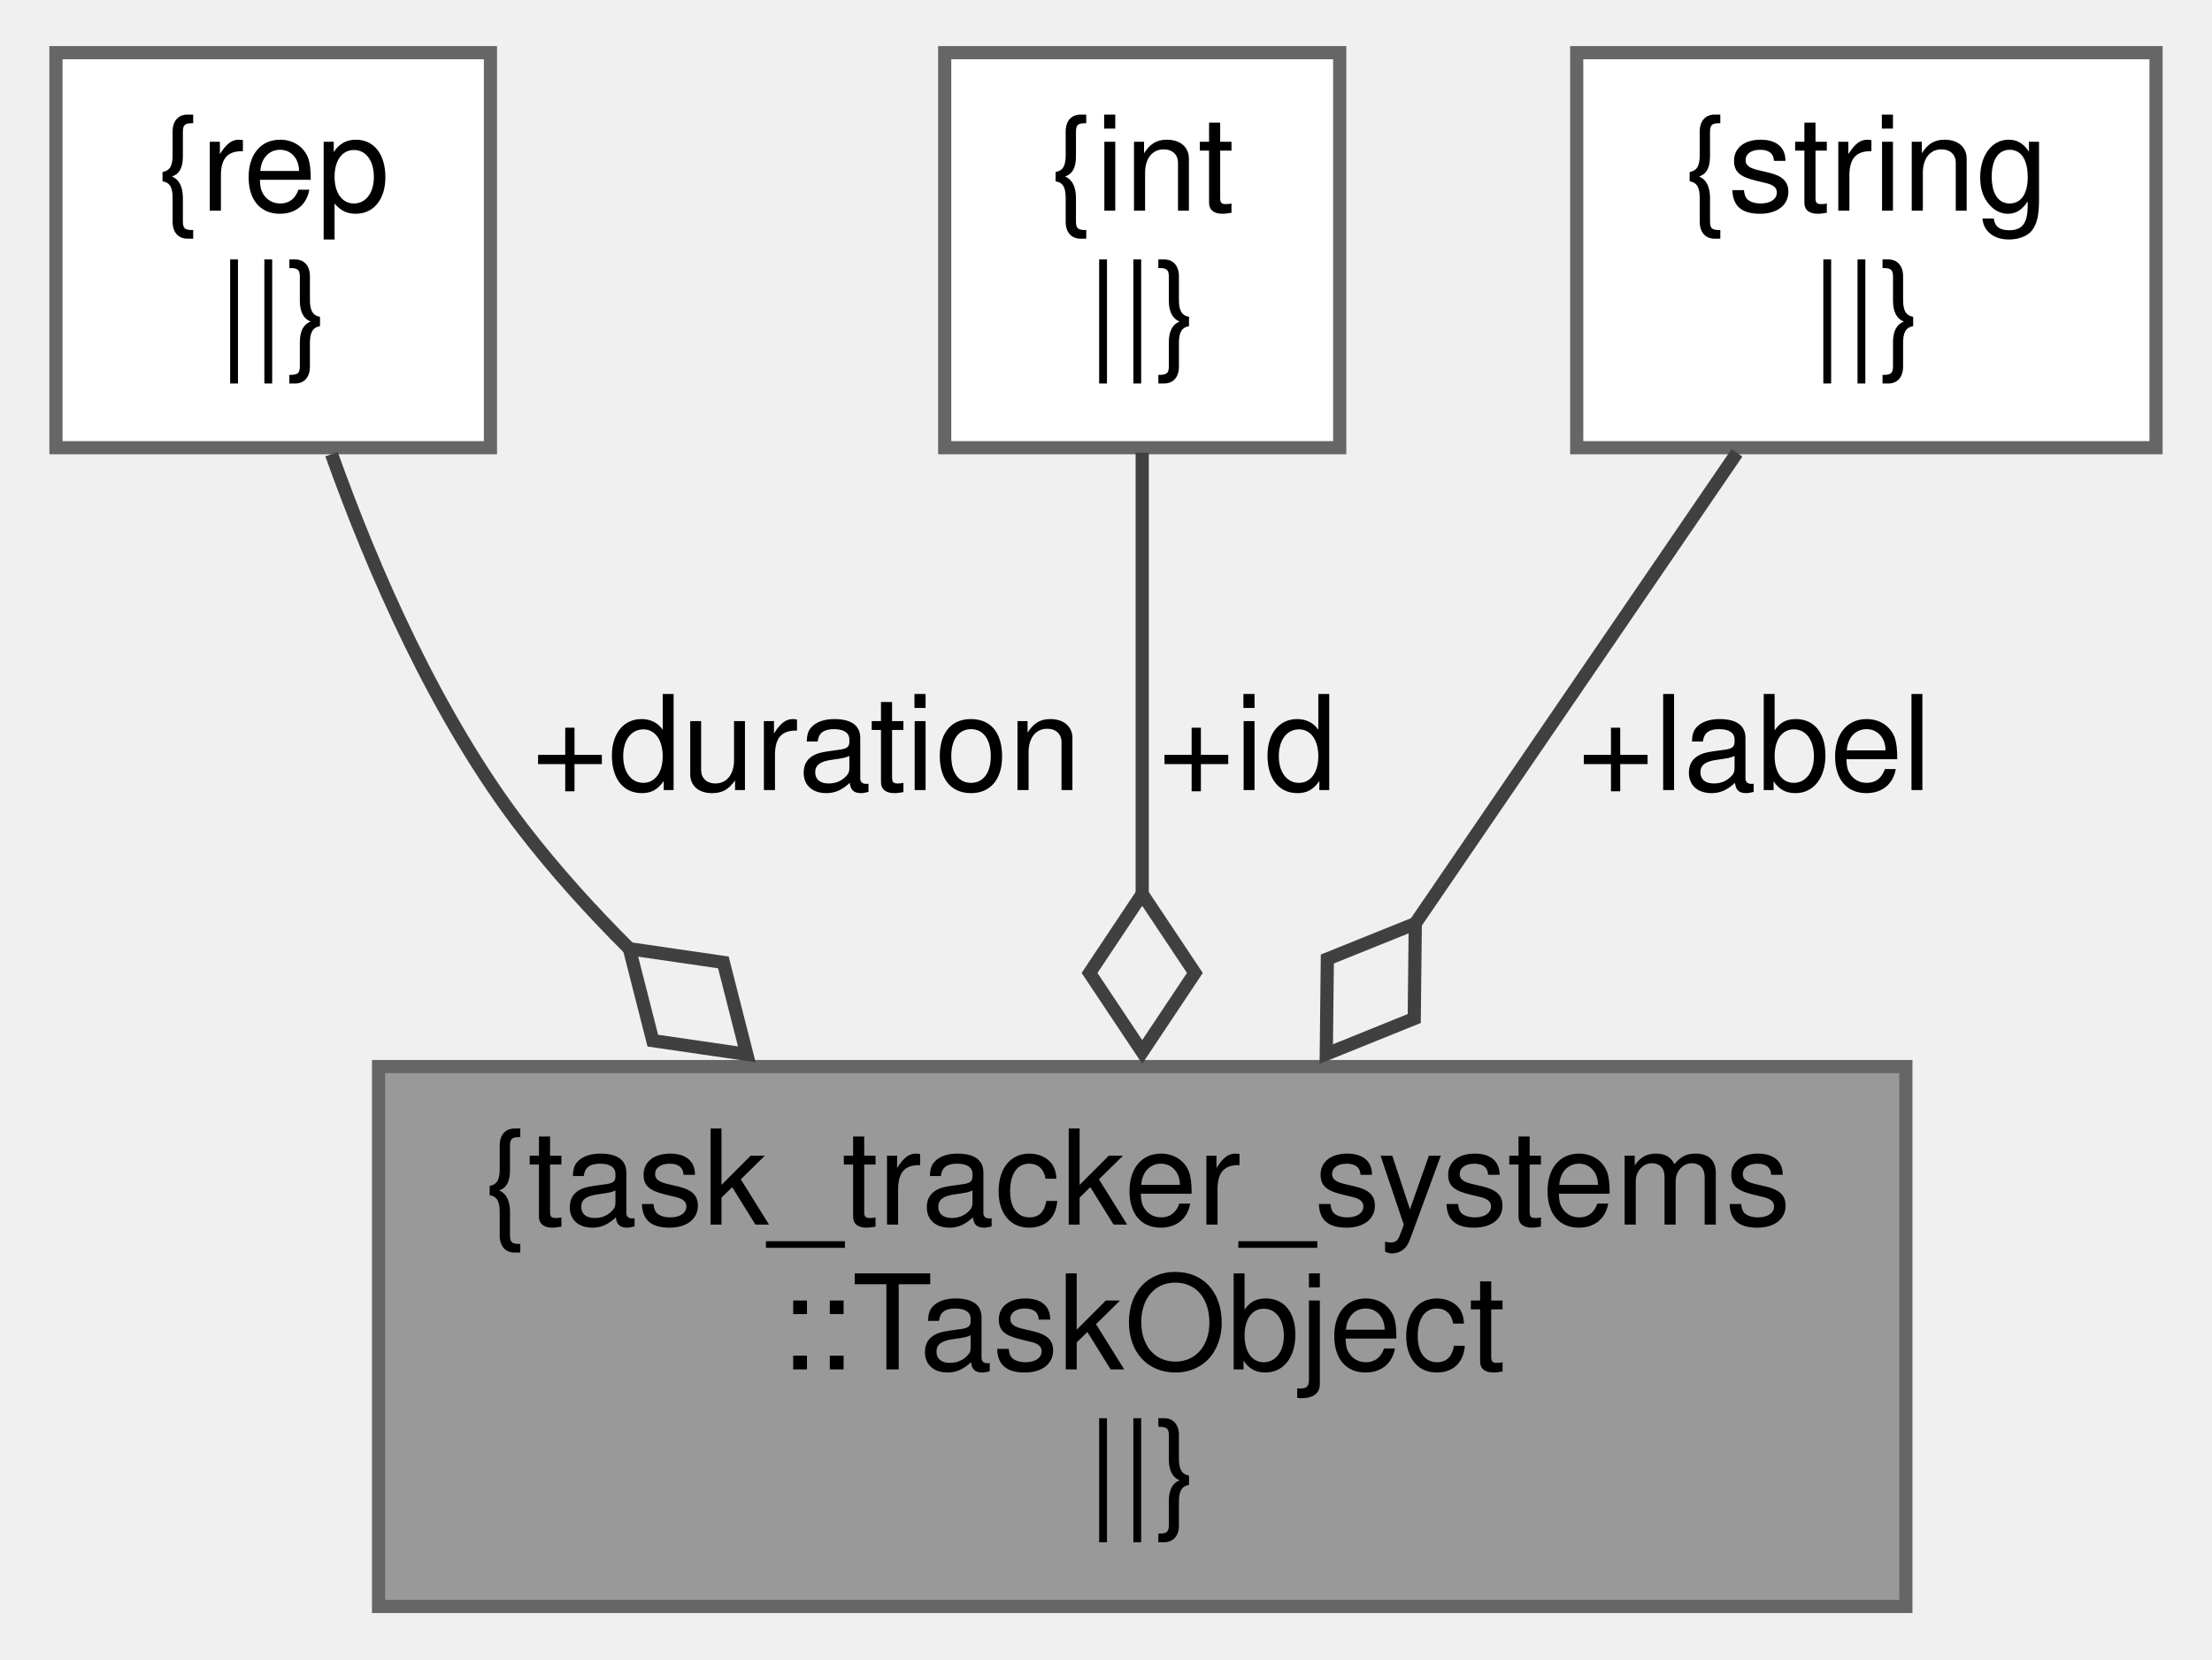
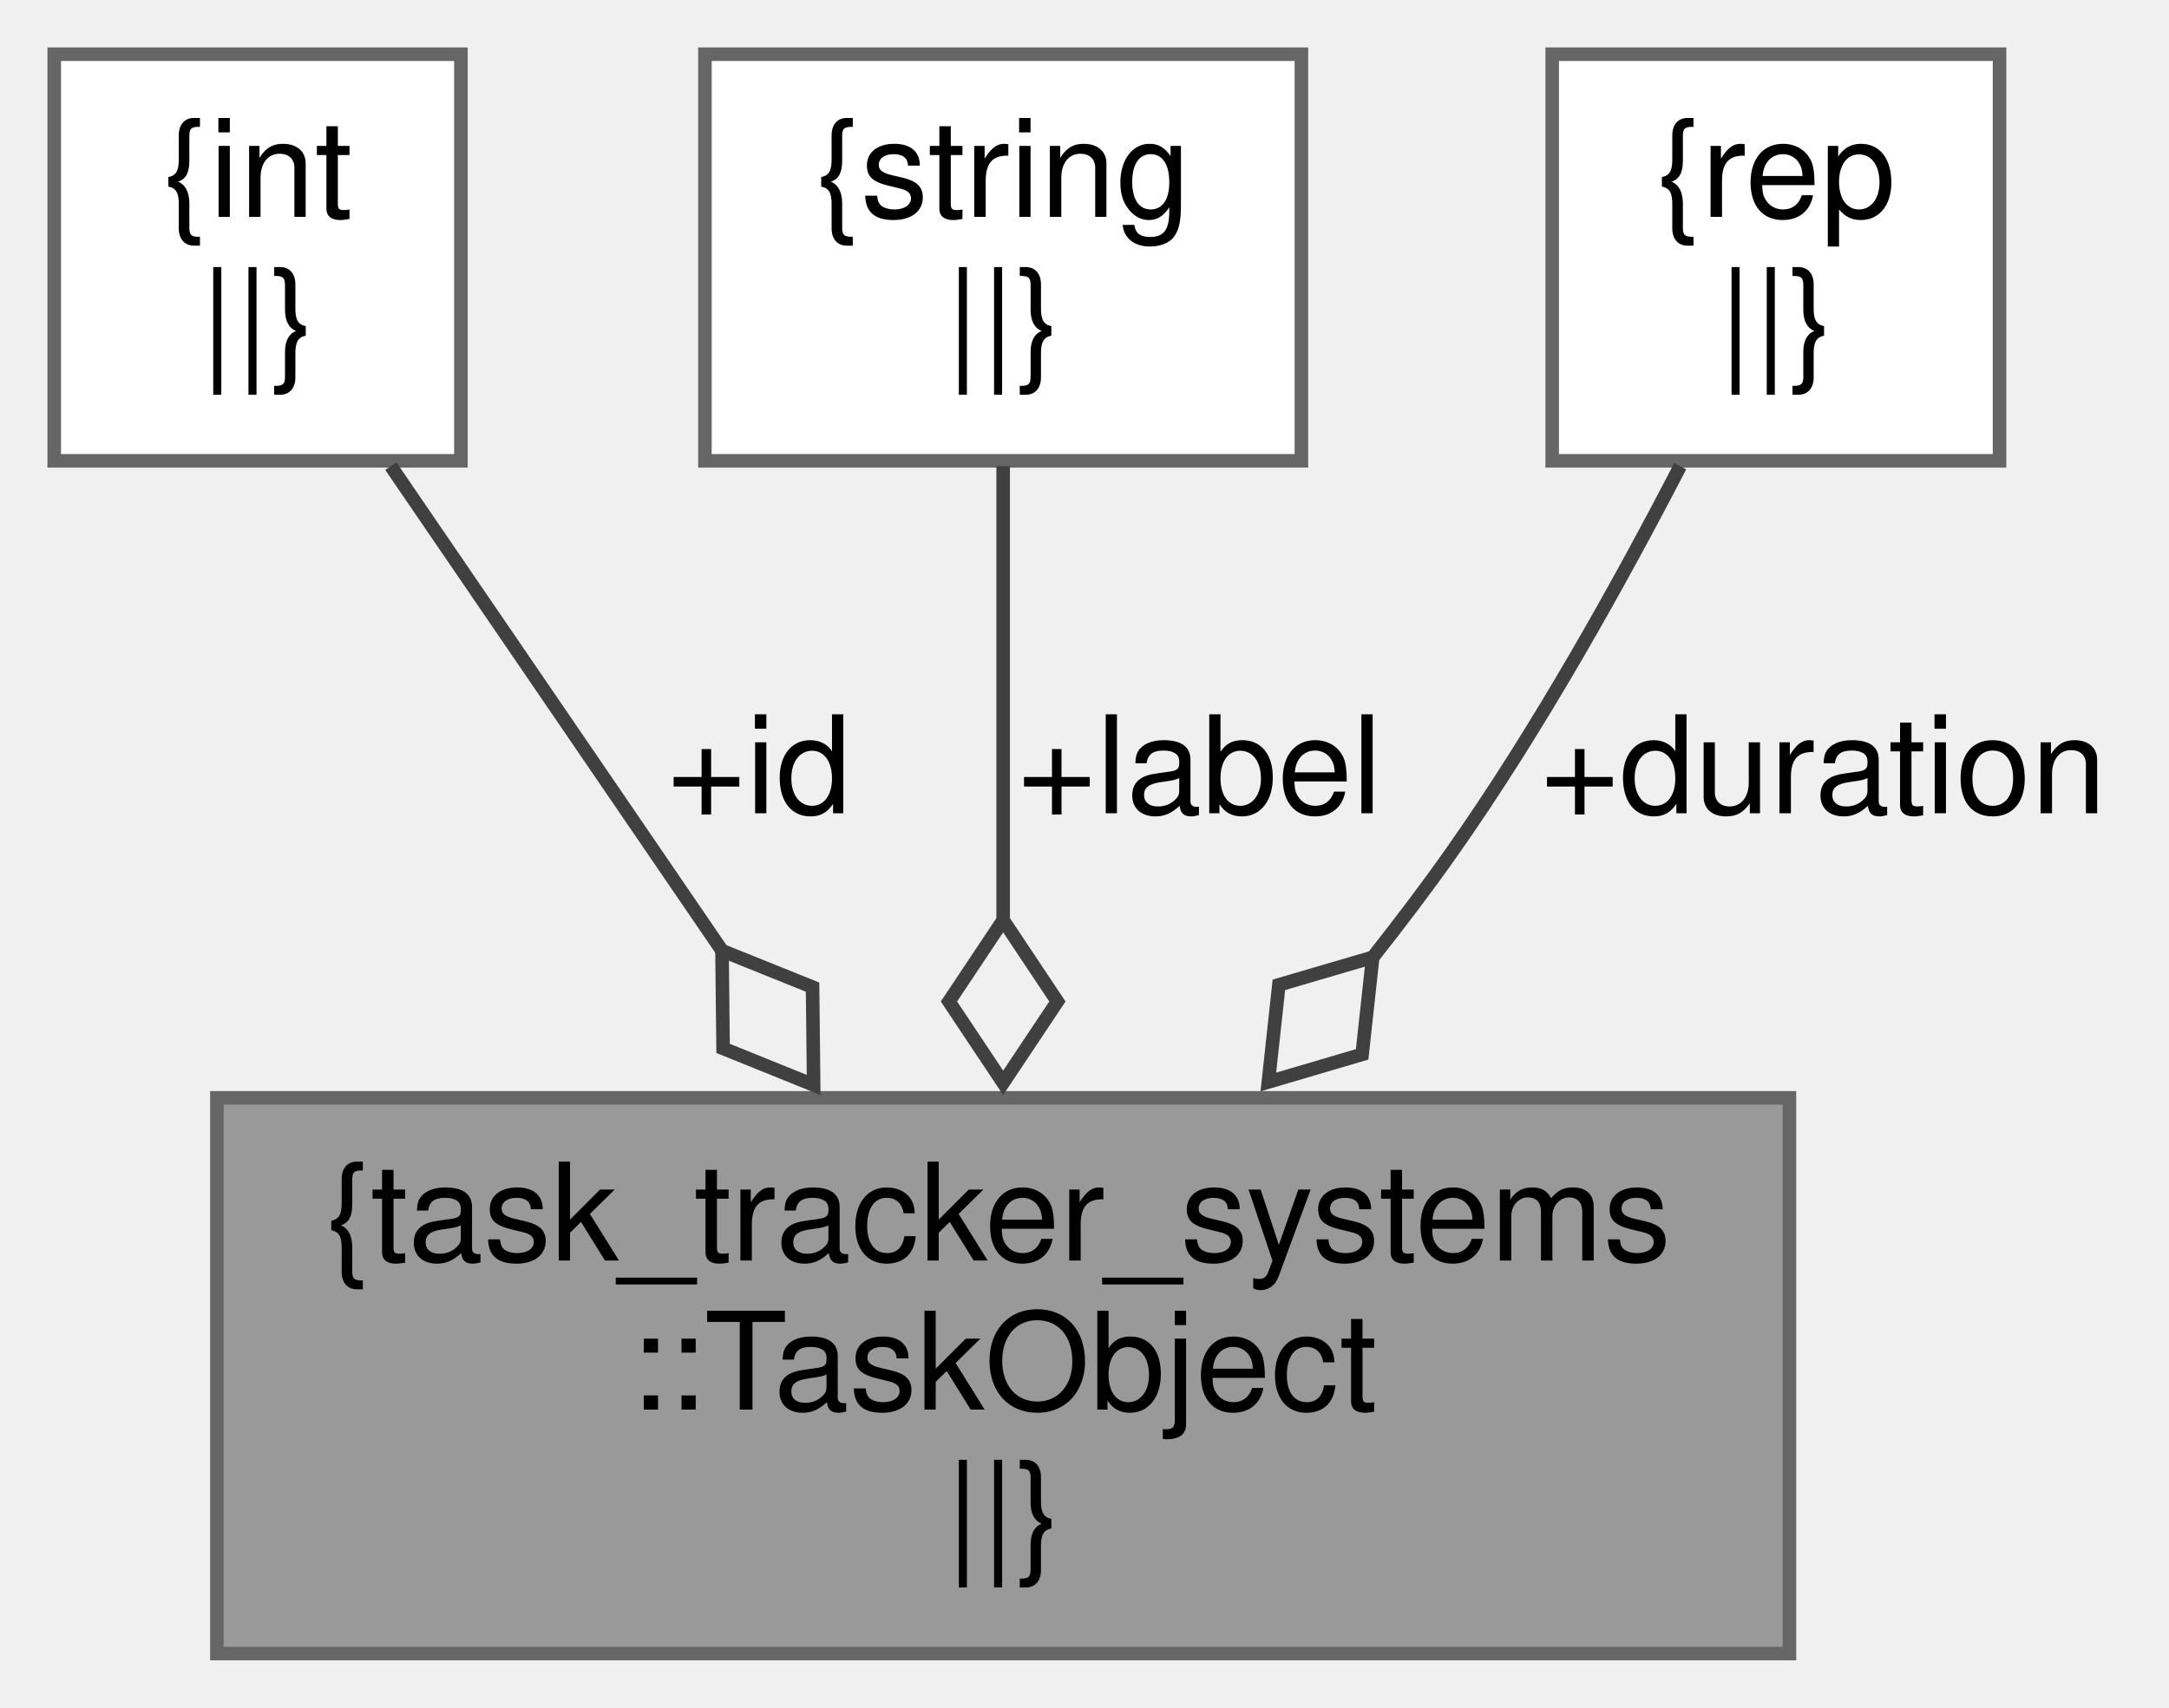
- <svg xmlns="http://www.w3.org/2000/svg" xmlns:xlink="http://www.w3.org/1999/xlink" width="168pt" height="126pt" viewBox="0.00 0.00 167.50 126.00">
+ <svg xmlns="http://www.w3.org/2000/svg" xmlns:xlink="http://www.w3.org/1999/xlink" width="160pt" height="126pt" viewBox="0.00 0.00 160.00 126.00">
  <g id="graph0" class="graph" transform="scale(1 1) rotate(0) translate(4 122)">
    <g id="node1" class="node">
      <g id="a_node1">
        <a xlink:title="task object">
-           <polygon fill="#999999" stroke="#666666" points="140.5,-41 24.5,-41 24.5,0 140.5,0 140.5,-41" />
-           <text text-anchor="start" x="32.5" y="-29" font-family="Helvetica,sans-Serif" font-size="10.00">{task_tracker_systems</text>
-           <text text-anchor="middle" x="82.5" y="-18" font-family="Helvetica,sans-Serif" font-size="10.00">::TaskObject</text>
-           <text text-anchor="middle" x="82.5" y="-7" font-family="Helvetica,sans-Serif" font-size="10.00">||}</text>
+           <polygon fill="#999999" stroke="#666666" points="128,-41 12,-41 12,0 128,0 128,-41" />
+           <text text-anchor="start" x="20" y="-29" font-family="Helvetica,sans-Serif" font-size="10.00">{task_tracker_systems</text>
+           <text text-anchor="middle" x="70" y="-18" font-family="Helvetica,sans-Serif" font-size="10.00">::TaskObject</text>
+           <text text-anchor="middle" x="70" y="-7" font-family="Helvetica,sans-Serif" font-size="10.00">||}</text>
        </a>
      </g>
    </g>
    <g id="node2" class="node">
      <g id="a_node2">
        <a xlink:title=" ">
-           <polygon fill="white" stroke="#666666" points="33,-118 0,-118 0,-88 33,-88 33,-118" />
-           <text text-anchor="middle" x="16.5" y="-106" font-family="Helvetica,sans-Serif" font-size="10.00">{rep</text>
-           <text text-anchor="middle" x="16.5" y="-95" font-family="Helvetica,sans-Serif" font-size="10.00">||}</text>
+           <polygon fill="white" stroke="#666666" points="30,-118 0,-118 0,-88 30,-88 30,-118" />
+           <text text-anchor="middle" x="15" y="-106" font-family="Helvetica,sans-Serif" font-size="10.00">{int</text>
+           <text text-anchor="middle" x="15" y="-95" font-family="Helvetica,sans-Serif" font-size="10.00">||}</text>
        </a>
      </g>
    </g>
    <g id="edge1" class="edge">
-       <path fill="none" stroke="#404040" d="M20.93,-87.51C24.08,-78.7 28.92,-67.53 35.5,-59 37.91,-55.88 40.63,-52.86 43.52,-49.98" />
-       <polygon fill="none" stroke="#404040" points="43.55,-49.95 45.33,-42.97 52.47,-41.93 50.69,-48.91 43.55,-49.95" />
-       <text text-anchor="middle" x="57" y="-62" font-family="Helvetica,sans-Serif" font-size="10.00"> +duration</text>
+       <path fill="none" stroke="#404040" d="M24.83,-87.61C31.6,-77.71 40.84,-64.18 49.2,-51.95" />
+       <polygon fill="none" stroke="#404040" points="49.26,-51.86 49.34,-44.65 56.02,-41.95 55.94,-49.17 49.26,-51.86" />
+       <text text-anchor="middle" x="52" y="-62" font-family="Helvetica,sans-Serif" font-size="10.00"> +id</text>
    </g>
    <g id="node3" class="node">
      <g id="a_node3">
        <a xlink:title=" ">
-           <polygon fill="white" stroke="#666666" points="97.5,-118 67.5,-118 67.5,-88 97.5,-88 97.5,-118" />
-           <text text-anchor="middle" x="82.5" y="-106" font-family="Helvetica,sans-Serif" font-size="10.00">{int</text>
-           <text text-anchor="middle" x="82.5" y="-95" font-family="Helvetica,sans-Serif" font-size="10.00">||}</text>
+           <polygon fill="white" stroke="#666666" points="92,-118 48,-118 48,-88 92,-88 92,-118" />
+           <text text-anchor="middle" x="70" y="-106" font-family="Helvetica,sans-Serif" font-size="10.00">{string</text>
+           <text text-anchor="middle" x="70" y="-95" font-family="Helvetica,sans-Serif" font-size="10.00">||}</text>
        </a>
      </g>
    </g>
    <g id="edge2" class="edge">
-       <path fill="none" stroke="#404040" d="M82.5,-87.61C82.5,-78.31 82.5,-65.82 82.5,-54.21" />
-       <polygon fill="none" stroke="#404040" points="82.5,-54.11 78.5,-48.11 82.5,-42.11 86.5,-48.11 82.5,-54.11" />
-       <text text-anchor="middle" x="90.5" y="-62" font-family="Helvetica,sans-Serif" font-size="10.00"> +id</text>
+       <path fill="none" stroke="#404040" d="M70,-87.61C70,-78.31 70,-65.82 70,-54.21" />
+       <polygon fill="none" stroke="#404040" points="70,-54.11 66,-48.11 70,-42.11 74,-48.11 70,-54.11" />
+       <text text-anchor="middle" x="84.5" y="-62" font-family="Helvetica,sans-Serif" font-size="10.00"> +label</text>
    </g>
    <g id="node4" class="node">
      <g id="a_node4">
        <a xlink:title=" ">
-           <polygon fill="white" stroke="#666666" points="159.5,-118 115.5,-118 115.5,-88 159.5,-88 159.5,-118" />
-           <text text-anchor="middle" x="137.5" y="-106" font-family="Helvetica,sans-Serif" font-size="10.00">{string</text>
-           <text text-anchor="middle" x="137.5" y="-95" font-family="Helvetica,sans-Serif" font-size="10.00">||}</text>
+           <polygon fill="white" stroke="#666666" points="143.5,-118 110.5,-118 110.5,-88 143.5,-88 143.5,-118" />
+           <text text-anchor="middle" x="127" y="-106" font-family="Helvetica,sans-Serif" font-size="10.00">{rep</text>
+           <text text-anchor="middle" x="127" y="-95" font-family="Helvetica,sans-Serif" font-size="10.00">||}</text>
        </a>
      </g>
    </g>
    <g id="edge3" class="edge">
-       <path fill="none" stroke="#404040" d="M127.67,-87.61C120.9,-77.71 111.66,-64.18 103.3,-51.95" />
-       <polygon fill="none" stroke="#404040" points="103.24,-51.86 96.56,-49.17 96.48,-41.95 103.16,-44.65 103.24,-51.86" />
-       <text text-anchor="middle" x="129" y="-62" font-family="Helvetica,sans-Serif" font-size="10.00"> +label</text>
+       <path fill="none" stroke="#404040" d="M119.94,-87.6C115.5,-79.02 109.42,-68.08 103,-59 101.23,-56.49 99.31,-53.96 97.33,-51.45" />
+       <polygon fill="none" stroke="#404040" points="97.26,-51.37 90.34,-49.34 89.56,-42.17 96.48,-44.21 97.26,-51.37" />
+       <text text-anchor="middle" x="130.5" y="-62" font-family="Helvetica,sans-Serif" font-size="10.00"> +duration</text>
    </g>
  </g>
</svg>
